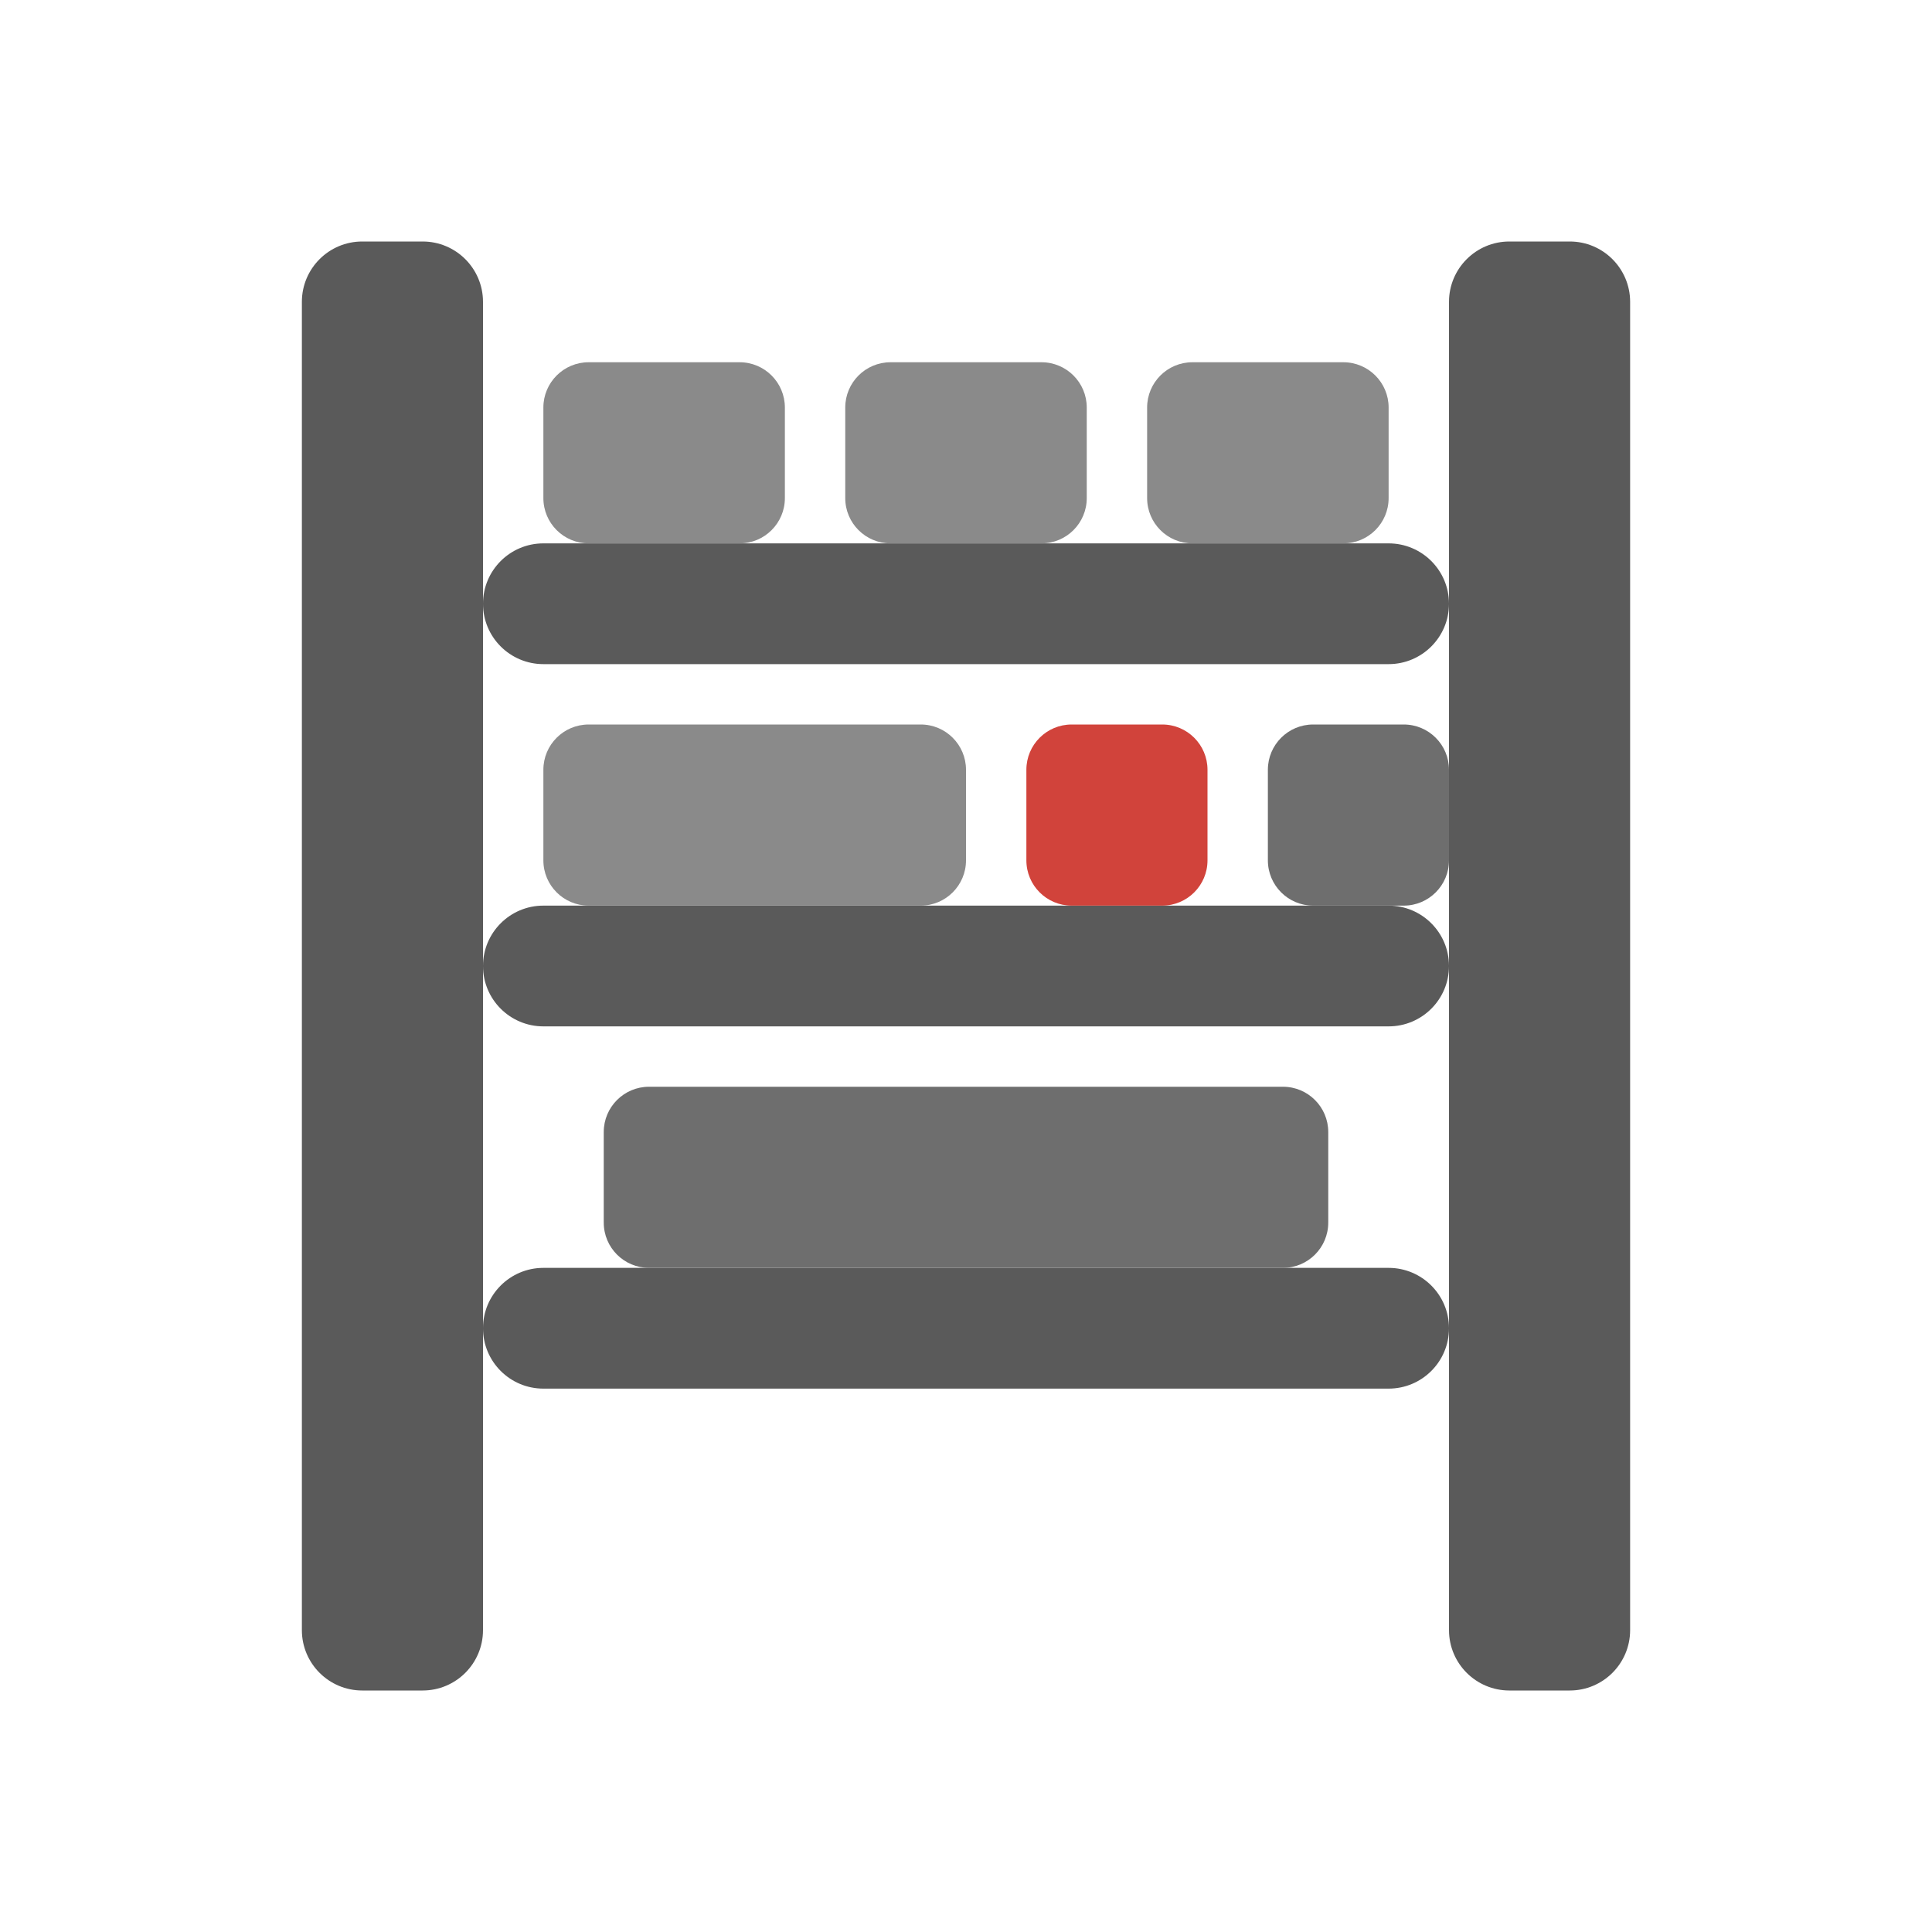
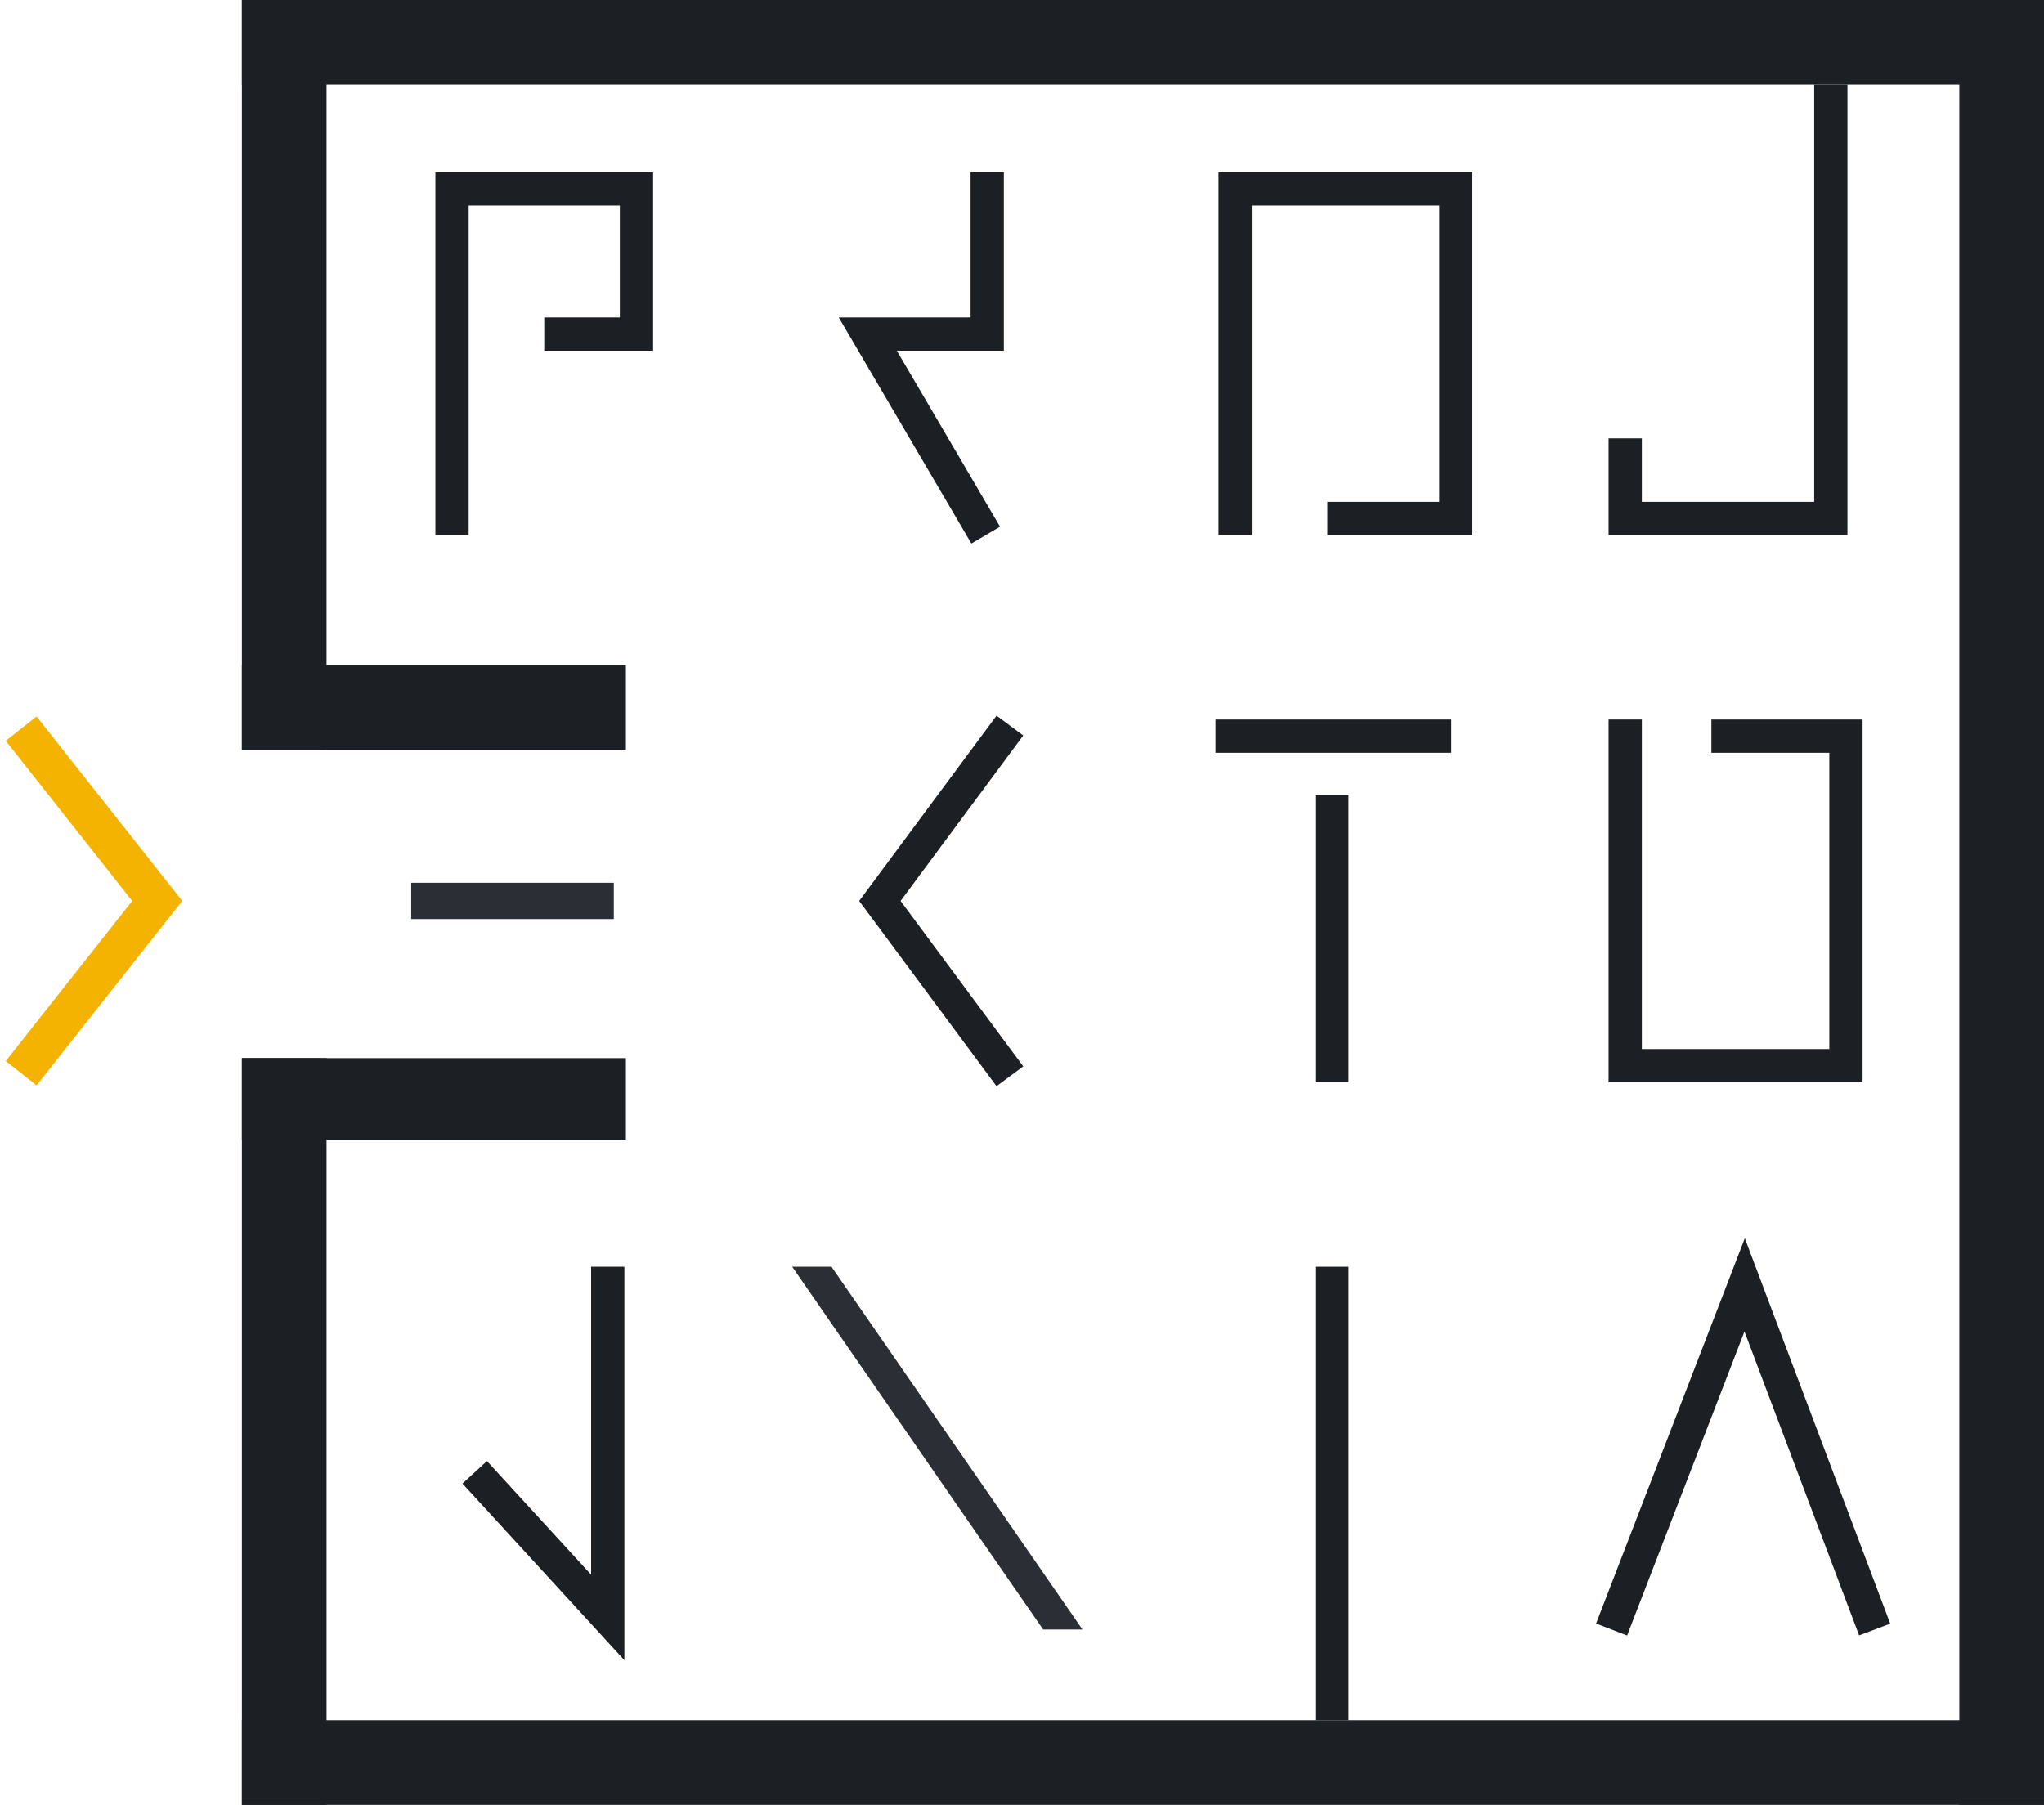
- <svg xmlns="http://www.w3.org/2000/svg" width="64" height="64" viewBox="0 0 64 64" fill="none">
-   <rect x="10" y="8" width="6" height="48" rx="2" fill="#5A5A5A" />
-   <rect x="48" y="8" width="6" height="48" rx="2" fill="#5A5A5A" />
-   <rect x="16" y="18" width="32" height="4" rx="2" fill="#5A5A5A" />
-   <rect x="16" y="30" width="32" height="4" rx="2" fill="#5A5A5A" />
-   <rect x="16" y="42" width="32" height="4" rx="2" fill="#5A5A5A" />
-   <rect x="18" y="12" width="8" height="6" rx="1.5" fill="#8A8A8A" />
-   <rect x="28" y="12" width="8" height="6" rx="1.5" fill="#8A8A8A" />
-   <rect x="38" y="12" width="8" height="6" rx="1.5" fill="#8A8A8A" />
-   <rect x="18" y="24" width="14" height="6" rx="1.5" fill="#8A8A8A" />
-   <rect x="34" y="24" width="6" height="6" rx="1.5" fill="#D1433B" />
-   <rect x="42" y="24" width="6" height="6" rx="1.5" fill="#6E6E6E" />
-   <rect x="20" y="36" width="24" height="6" rx="1.5" fill="#6E6E6E" />
+ <svg xmlns="http://www.w3.org/2000/svg" viewBox="0 0 676 597" fill="none">
+   <g fill="#1c1f23">
+     <rect x="80" y="0" width="596" height="28" />
+     <rect x="648" y="0" width="28" height="597" />
+     <rect x="80" y="569" width="596" height="28" />
+     <rect x="80" y="0" width="28" height="248" />
+     <rect x="80" y="220" width="127" height="28" />
+     <rect x="80" y="350" width="28" height="247" />
+     <rect x="80" y="350" width="127" height="27" />
+     <rect x="435" y="419" width="11" height="150" />
+   </g>
+   <g stroke="#1c1f23" stroke-width="11" stroke-linejoin="miter">
+     <path d="M149.5 177V62.5h61v48H180" />
+     <path d="M326.5 57v53.5H287L326 177" />
+     <path d="M439 171.5h42.5v-109h-73V177" />
+     <path d="M605.5 28v143.5h-68V145" />
+     <path d="M334 240l-43 58 43 58" />
+     <path d="M402 243.5h78M440.5 263v95" />
+     <path d="M566 243.5h44.5v109h-73V238" />
+     <path d="M201 419v116l-44-48" />
+     <path d="M533 539l44-114 43 114" />
+   </g>
+   <rect x="136" y="292" width="67" height="12" fill="#2b2e34" />
+   <polygon points="262,419 275,419 358,539 345,539" fill="#2b2e34" />
+   <path d="M7 241l45 57-45 57" stroke="#f5b301" stroke-width="13" stroke-linejoin="miter" />
</svg>
